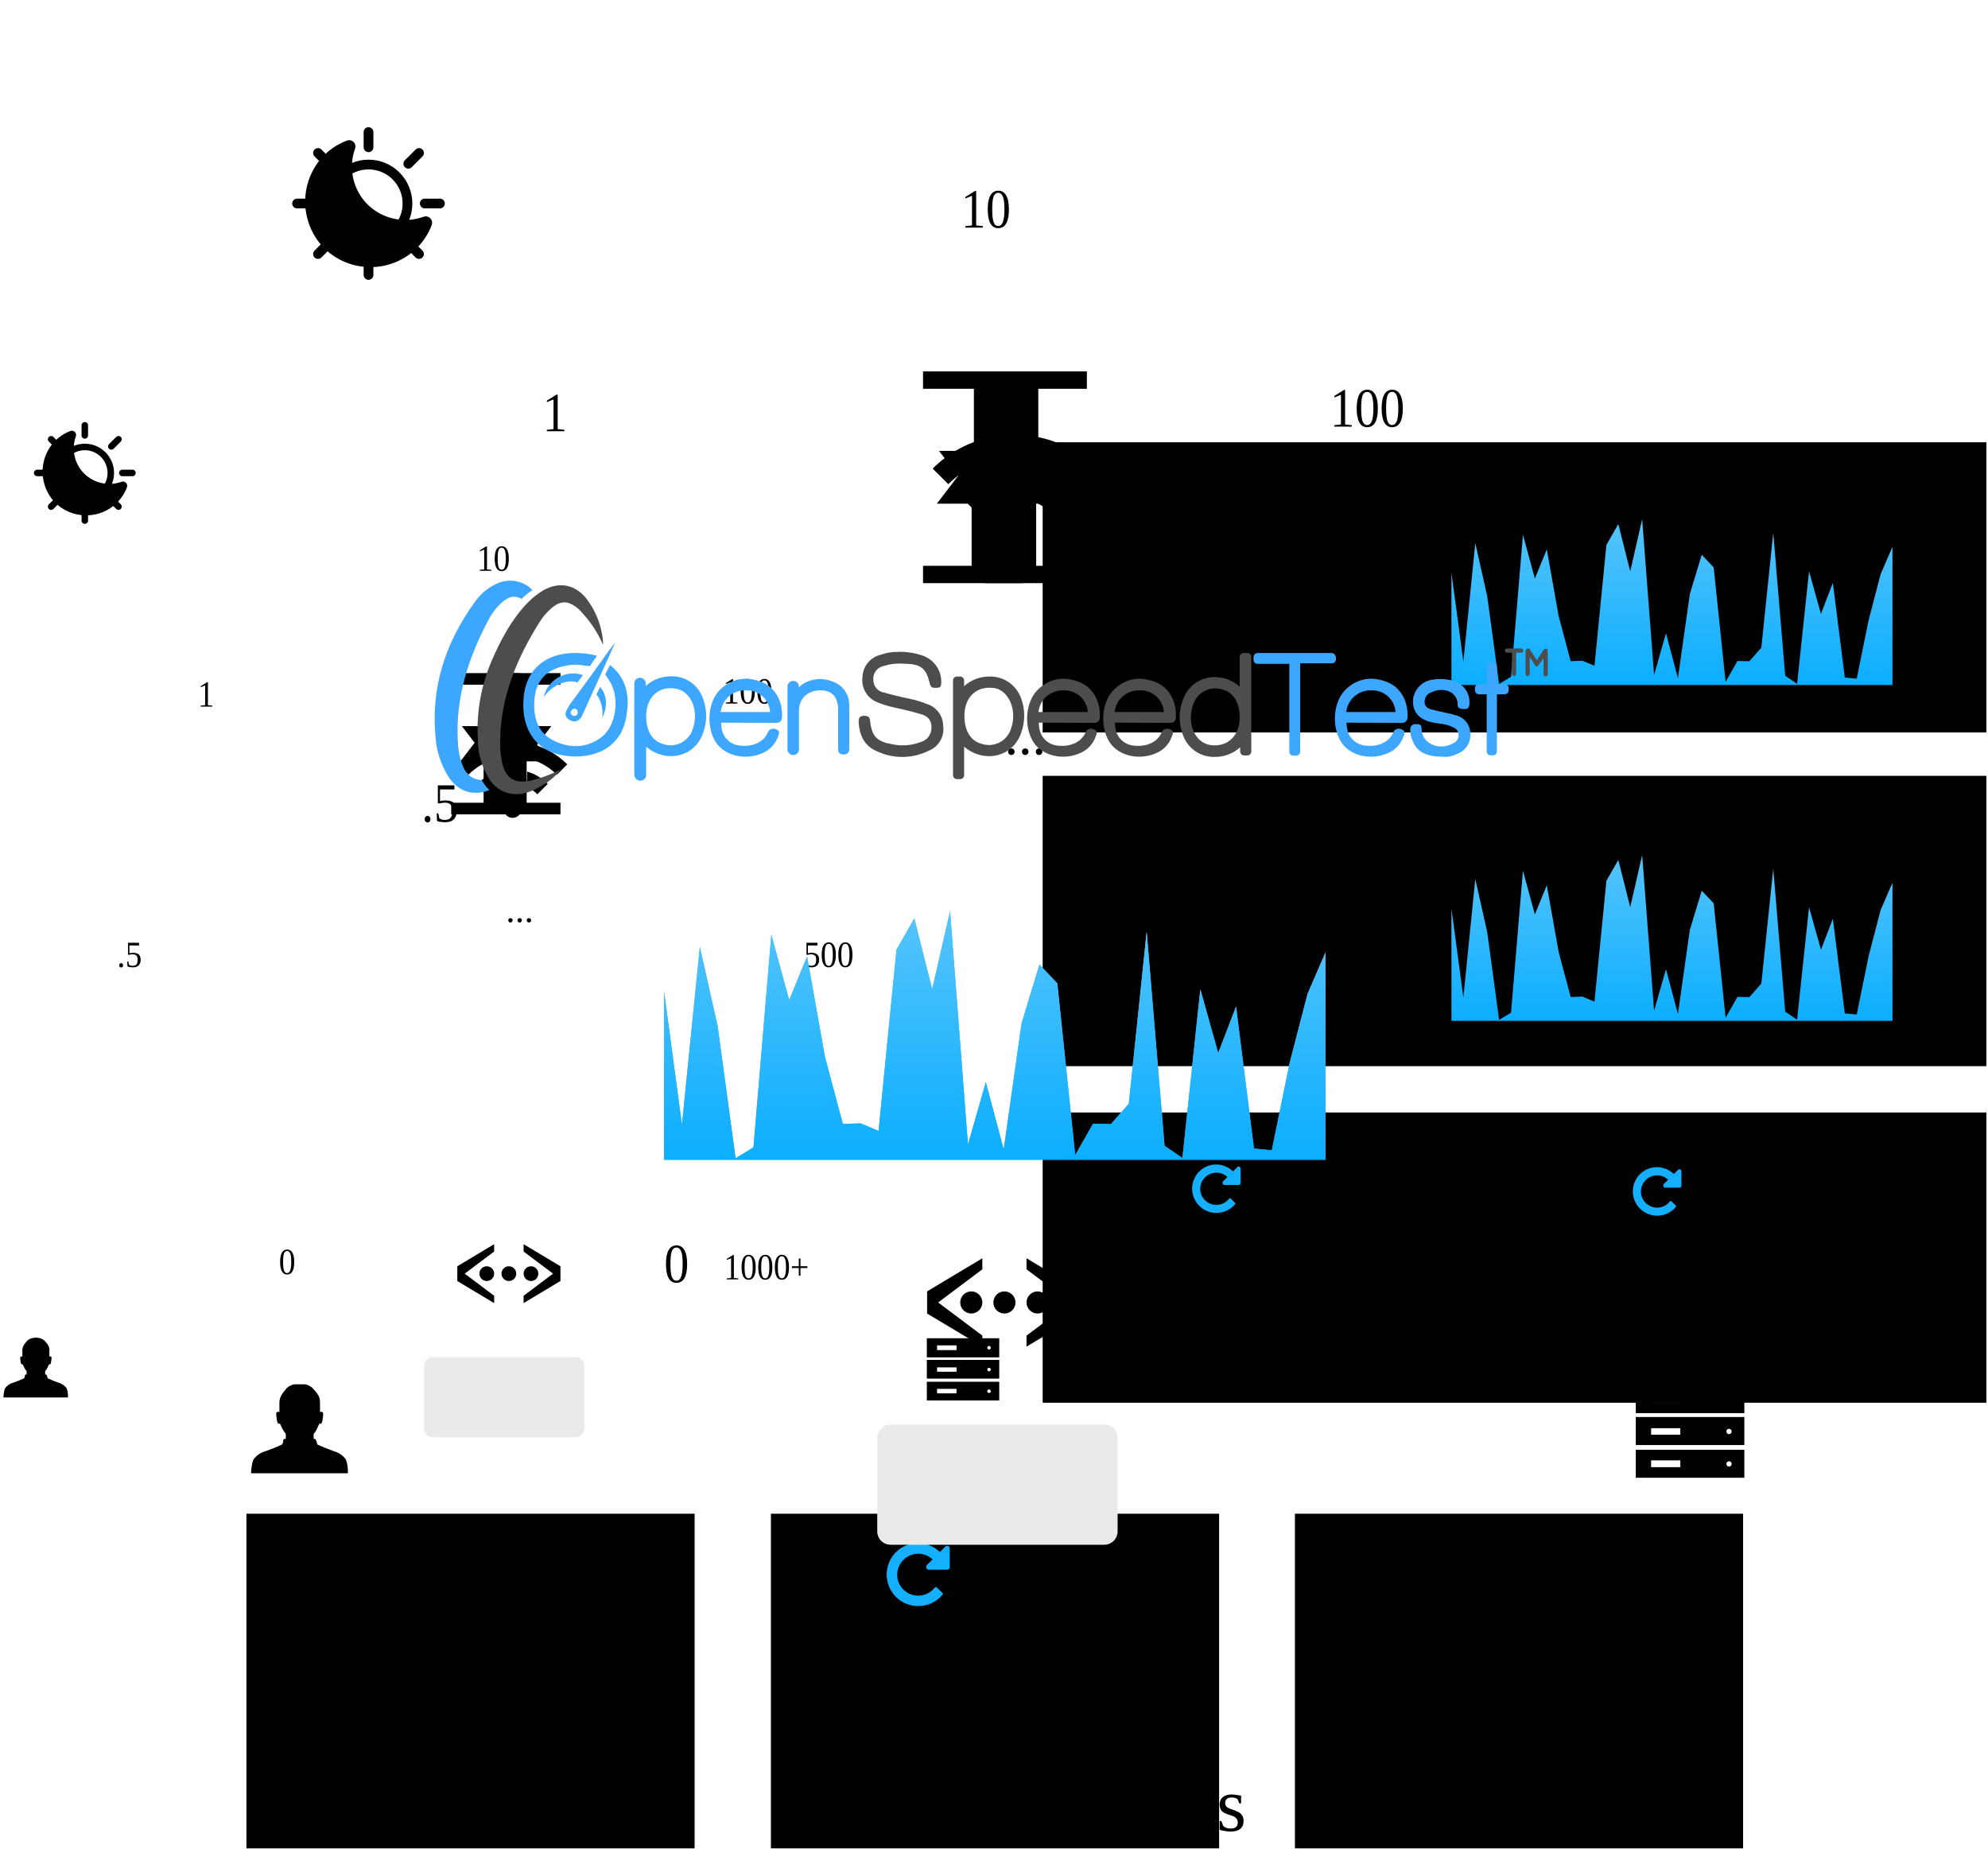
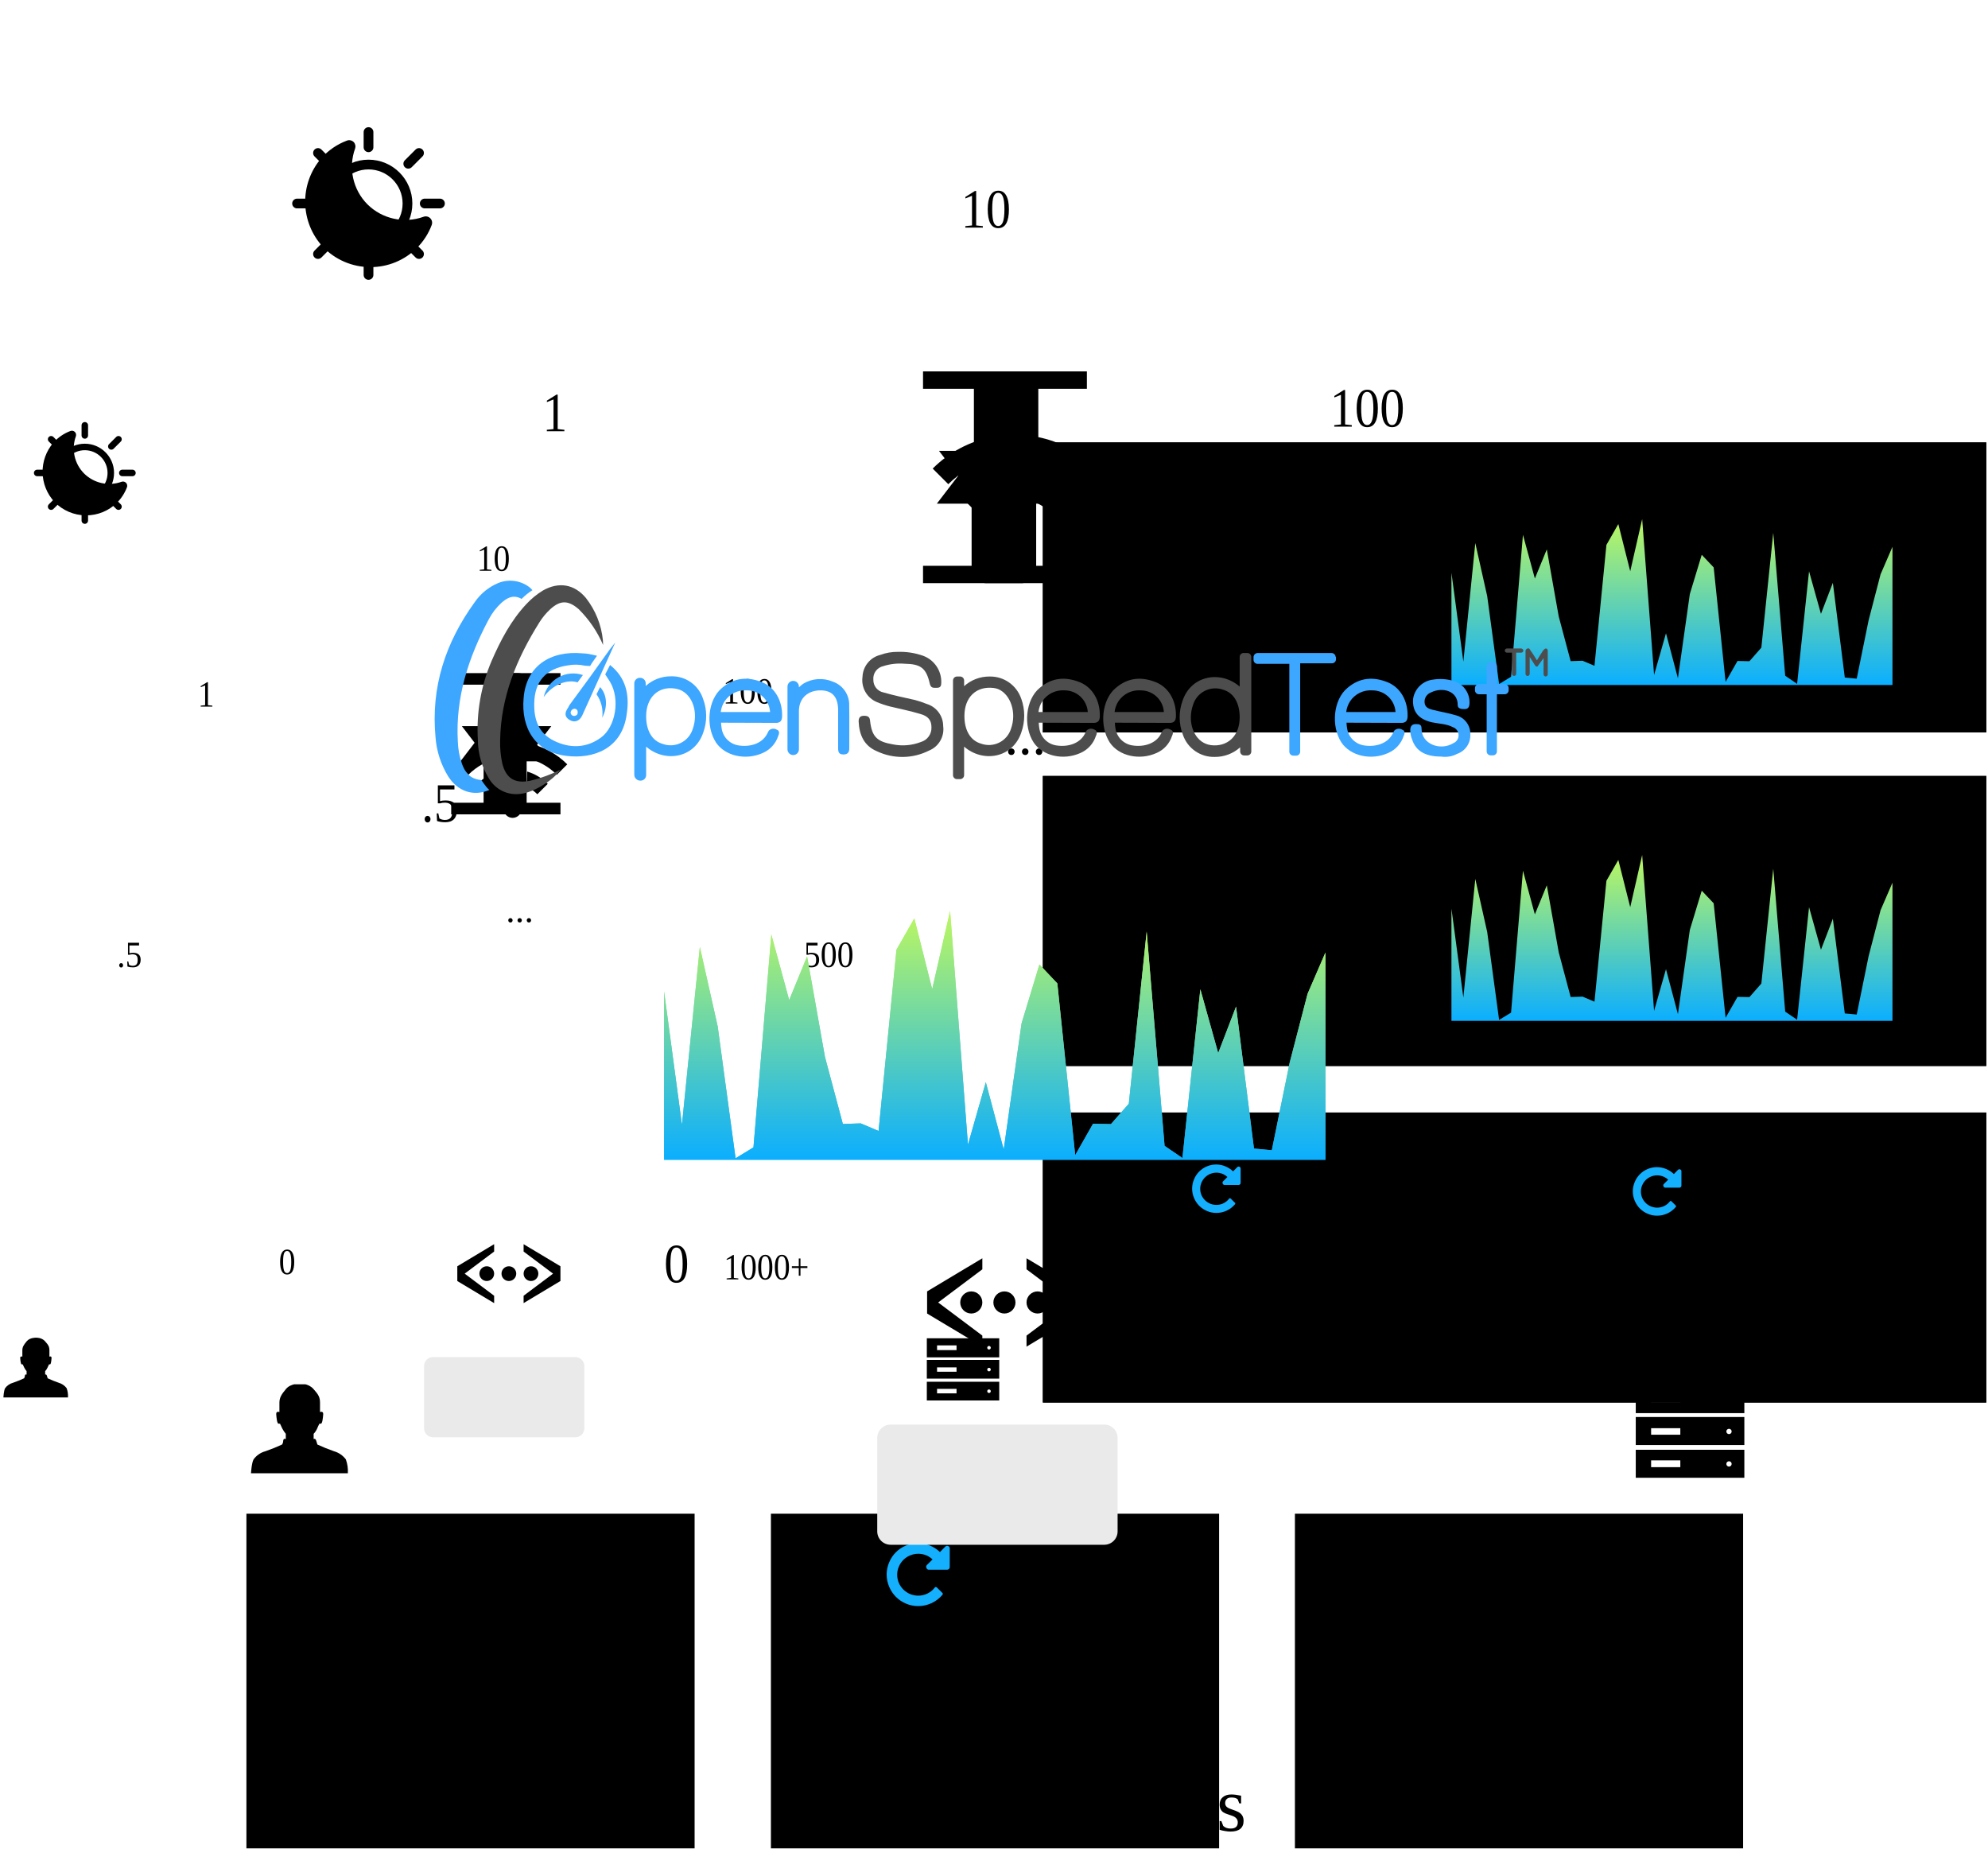
<svg xmlns="http://www.w3.org/2000/svg" xmlns:xlink="http://www.w3.org/1999/xlink" version="1.1" id="OpenSpeedtest" class="openSpeedtestApp">
  <symbol id="logo" viewBox="0 0 262.79 50.38">
    <a target="_blank" href="http://openspeedtest.com?ref=Self-Hosted-Intro&amp;run=5">
      <g>
        <path d="M39.77,15.17A27,27,0,0,0,34,6.71c-2.49-2.13-4.33-2.13-6.68,0a15.2,15.2,0,0,0-2.55,3.06c-5.4,8.59-9.17,17.68-9.31,28a22.39,22.39,0,0,0,.5,5.33C16.83,46.7,19,48,22.66,47.2a32.27,32.27,0,0,0,7-2.56c-1.78,2.63-6.47,5.4-9.38,5.68a7.44,7.44,0,0,1-7.46-3.62,17.59,17.59,0,0,1-2.62-9.16A41.31,41.31,0,0,1,13.42,19C15.55,14.1,18,9.41,21.66,5.51a18.35,18.35,0,0,1,3.91-3.2C29.33.18,33,.82,35.72,4.09a19.33,19.33,0,0,1,4,9.94Z" style="fill: #4d4d4d" />
        <path d="M12.93,49.4C9.16,51,5.47,49.76,3.2,46.2A20.53,20.53,0,0,1,.21,37C-.92,25.11,2.56,14.6,9.45,5.08A12.69,12.69,0,0,1,15.06.53a7.51,7.51,0,0,1,7.31,1,5.17,5.17,0,0,1,.71.71A14.47,14.47,0,0,0,20.53,4.3c-2.21-1.28-3.84.14-4.76.92a14.34,14.34,0,0,0-3,3.91C8,18.08,4.9,27.52,5.47,37.89a17.58,17.58,0,0,0,1,5.4c.71,1.85,1.71,3.48,4.48,3.77C11.15,47.06,12,48.69,12.93,49.4Z" style="fill: #3da6ff" />
        <path d="M109.31,16.8a16.31,16.31,0,0,1,6,.92A6.55,6.55,0,0,1,119.61,24c0,.78-.15,1.28-1,1.28s-1.42.14-1.7-.92c-.86-3.77-2.13-4.69-6-4.76a12.92,12.92,0,0,0-5,.57,3,3,0,0,0-2.34,3.19A3,3,0,0,0,106,26.39c2.48.71,4.9,1.21,7.39,1.77a22,22,0,0,1,2.77.93,5.47,5.47,0,0,1,3.9,5.25,5.44,5.44,0,0,1-3.34,5.76,14,14,0,0,1-12.35.14c-3-1.28-4.12-3.84-4.27-7,0-.93.36-1.35,1.28-1.35s1.35.28,1.42,1.21c.43,3.76,1.64,4.9,5.4,5.54a11.78,11.78,0,0,0,6.61-.57,3.45,3.45,0,0,0,2.48-3.48c0-1.64-.78-2.63-2.63-3.13-2.34-.71-4.83-1.21-7.17-1.77a22.21,22.21,0,0,1-3-1,5.61,5.61,0,0,1-3.48-6,5.55,5.55,0,0,1,4.26-5.19A11.35,11.35,0,0,1,109.31,16.8Z" style="fill: #4d4d4d" />
        <path d="M237.65,41.52c-3.84,0-6-1.35-6.89-4.05a5.87,5.87,0,0,1-.43-2.2c0-.86.36-1.42,1.28-1.42S233,33.92,233,35c0,3.55,4.41,5.26,7.53,3.34a2,2,0,0,0,1.21-1.92,2,2,0,0,0-1.35-1.84c-1.49-.79-3.2-.79-4.9-1.14-3.2-.71-4.76-2.56-4.48-5.61a5.37,5.37,0,0,1,4.69-4.48,10.83,10.83,0,0,1,4.76.29,5.24,5.24,0,0,1,3.84,5.54c-.08.78-.43,1.13-1.14,1.13s-1.63-.07-1.63-.92c.07-3.34-3.56-4.4-6.33-3a2.31,2.31,0,0,0-1.49,2.34c.07,1.14.93,1.49,1.78,1.71,1.85.49,3.83.78,5.68,1.35a4.49,4.49,0,0,1,3.34,4.54,4.62,4.62,0,0,1-3.13,4.55A6,6,0,0,1,237.65,41.52Z" style="fill: #3da6ff" />
        <path d="M35,22.27,33.74,24c-2.35-.78-5.83.43-8,3.48A7.15,7.15,0,0,1,35,22.27Z" style="fill: #3da6ff" />
        <path d="M39.56,32.35a7.75,7.75,0,0,0-1.35-5.54l.85-1.7C40.7,26.89,40.91,29.73,39.56,32.35Z" style="fill: #3da6ff" />
        <path d="M262.79,17.65h0V16.8c0-.36,0-.71-.35-.78s-.57.28-.78.5c-.43.71-.93,1.42-1.42,2.27-.57-.85-1-1.64-1.5-2.27-.14-.29-.35-.71-.78-.5s-.42.42-.42.78V22a.53.53,0,0,0,.49.5h0a.53.53,0,0,0,.5-.5v-4l1.35,2.13c.14.14.43.28.57,0l1.35-1.85v3.84a.53.53,0,0,0,.5.49h0a.53.53,0,0,0,.49-.49V17.72h0Z" style="fill: #4d4d4d" />
        <path d="M256.54,16h-3.41a.53.53,0,0,0-.49.49h0a.53.53,0,0,0,.49.5h1.21v5a.54.54,0,0,0,.5.5h0a.54.54,0,0,0,.5-.5v-5h1.2a.53.53,0,0,0,.5-.5h0A.59.59,0,0,0,256.54,16Z" style="fill: #4d4d4d" />
        <path d="M252.64,24.4h-1.85V20.14a1,1,0,0,0-.92-.93h-.57a1,1,0,0,0-.93.93V24.4h-1.84a.94.94,0,0,0-.92.92v.57a.93.93,0,0,0,.92.92h1.84v13.5a.94.94,0,0,0,.93.92h.57a.94.94,0,0,0,.92-.92V26.81h1.85a.94.94,0,0,0,.92-.92v-.57A.94.94,0,0,0,252.64,24.4Z" style="fill: #3da6ff" />
        <path d="M212.72,18a1,1,0,0,0-.92-.93H194.25a1,1,0,0,0-.92.93v.71a.94.94,0,0,0,.92.92h7.53V40.38a.94.94,0,0,0,.93.92h.71a.94.94,0,0,0,.92-.92V19.5h7.53a.94.94,0,0,0,.92-.92V18Z" style="fill: #3da6ff" />
        <path d="M190.06,39.31v0Z" style="fill: #7c7c7c" />
        <path d="M190.06,18v7c-4.4-3.84-11.43-2.77-13.49,3.34a11.48,11.48,0,0,0,.07,8,7.72,7.72,0,0,0,7.53,5.26,8.84,8.84,0,0,0,6-2.27h0v1a.94.94,0,0,0,.93.92h.78a.93.93,0,0,0,.92-.92V18a.94.94,0,0,0-.92-.93h-.78A.92.92,0,0,0,190.06,18Zm-6.82,20.81a4.79,4.79,0,0,1-1.13-.29c-3.06-1.2-4.41-5.39-3.06-9.23a5.49,5.49,0,0,1,7.11-3.55c2.48.71,3.9,3.12,3.9,6.53C190.06,36.62,187.22,39.31,183.24,38.82Z" style="fill: #4d4d4d" />
        <path d="M48.58,47.2h0a1.31,1.31,0,0,0,1.35-1.35V39.17c4.4,3.84,11.43,2.77,13.49-3.34a11.48,11.48,0,0,0-.07-8,7.7,7.7,0,0,0-7.52-5.26,8.83,8.83,0,0,0-6,2.28h0v-.57a1.31,1.31,0,0,0-1.35-1.35h0a1.31,1.31,0,0,0-1.35,1.35V45.78A1.42,1.42,0,0,0,48.58,47.2Zm8.17-21.74a6,6,0,0,1,1.13.29c3.06,1.21,4.41,5.4,3.06,9.23a5.47,5.47,0,0,1-7.1,3.55c-2.49-.71-3.91-3.12-3.91-6.53C49.93,27.67,52.7,24.83,56.75,25.46Z" style="fill: #3da6ff" />
        <path d="M228.06,33.56c1.21.07,1.64-.5,1.64-1.63.07-3.55-1.64-6.61-4.55-7.89-3.41-1.42-6.68-1.27-9.66,1.28-3.34,2.77-3.91,9-1.42,12.86,2.13,3.19,7,4.33,11.08,2.48a6.57,6.57,0,0,0,3.62-4c.29-.57.36-1.28-.35-1.5a1.51,1.51,0,0,0-1.78.15c-.28.28-.35.71-.57,1-1.13,2.06-3.83,3.05-6.74,2.56a4.77,4.77,0,0,1-3.91-4,10.21,10.21,0,0,1-.14-1.35ZM215.21,31a5.92,5.92,0,0,1,.92-2.55h0a5.81,5.81,0,0,1,5.26-2.56A5.46,5.46,0,0,1,226.85,31Z" style="fill: #3da6ff" />
        <path d="M173.37,33.56c1.21.07,1.64-.5,1.64-1.63.07-3.55-1.64-6.61-4.55-7.89-3.41-1.42-6.68-1.27-9.66,1.28-3.34,2.77-3.91,9-1.42,12.86,2.13,3.19,7,4.33,11.08,2.48a6.57,6.57,0,0,0,3.62-4c.29-.57.36-1.28-.35-1.5a1.51,1.51,0,0,0-1.78.15c-.28.28-.35.71-.57,1-1.13,2.06-3.83,3.05-6.74,2.56a4.77,4.77,0,0,1-3.91-4,10.21,10.21,0,0,1-.14-1.35ZM160.52,31a5.92,5.92,0,0,1,.92-2.55h0a5.81,5.81,0,0,1,5.26-2.56A5.46,5.46,0,0,1,172.16,31Z" style="fill: #4d4d4d" />
        <path d="M155.4,33.56c1.21.07,1.64-.5,1.64-1.63.07-3.55-1.64-6.61-4.55-7.89-3.41-1.42-6.68-1.27-9.66,1.28-3.34,2.77-3.91,9-1.42,12.86,2.13,3.19,7,4.33,11.08,2.48a6.57,6.57,0,0,0,3.62-4c.29-.57.36-1.28-.35-1.5a1.51,1.51,0,0,0-1.78.15c-.28.28-.35.71-.57,1-1.13,2.06-3.83,3.05-6.74,2.56a4.77,4.77,0,0,1-3.91-4,10.21,10.21,0,0,1-.14-1.35ZM142.55,31a5.92,5.92,0,0,1,.92-2.55h0a5.81,5.81,0,0,1,5.26-2.56A5.49,5.49,0,0,1,154.2,31Z" style="fill: #4d4d4d" />
        <path d="M80.4,33.56c1.21.07,1.63-.5,1.63-1.63.07-3.55-1.63-6.61-4.54-7.89-3.41-1.42-6.68-1.27-9.66,1.28-3.34,2.77-3.91,9-1.42,12.86,2.13,3.19,7,4.33,11.08,2.48a6.6,6.6,0,0,0,3.62-4c.28-.57.36-1.28-.36-1.5a1.49,1.49,0,0,0-1.77.15c-.28.28-.36.71-.57,1-1.14,2.06-3.83,3.05-6.75,2.56a4.75,4.75,0,0,1-3.9-4,10.21,10.21,0,0,1-.14-1.35ZM67.54,31a5.88,5.88,0,0,1,.93-2.55h0a5.8,5.8,0,0,1,5.25-2.56A5.46,5.46,0,0,1,79.19,31Z" style="fill: #3da6ff" />
        <path d="M97.87,29.51A5.77,5.77,0,0,0,94,23.83a7.7,7.7,0,0,0-7,.5,8.08,8.08,0,0,0-1,.85V25a1.35,1.35,0,1,0-2.7,0V39.81a1.35,1.35,0,0,0,2.7,0V30.65c.07-3,2.2-4.83,5.26-4.76,2.7.07,4,1.63,4,4.76v8.88c0,.92.15,1.49,1.28,1.49s1.35-.71,1.35-1.49C97.87,36.26,97.94,32.92,97.87,29.51Z" style="fill: #3da6ff" />
        <path d="M86,32.07v0Z" style="fill: #3da6ff" />
        <path d="M45.38,31.22c-1,8.66-8.16,10.86-14.13,10.15C23.65,40.52,20.38,34.7,21,27.74c.57-7.6,6.32-11.3,13.92-10.59a10.89,10.89,0,0,1,1.5.15c.78.14,1.91.42,1.91.42l-1.2,1.71-.43.71-1.21-.07A9.87,9.87,0,0,0,31.39,20c-5.11.78-7.81,3.76-7.88,9-.07,3.76,1,7,4.69,8.8s7.6,1.78,11.08-.78,4.54-9.09,2.13-13.14l-1.14-1.77,1.14-2.21C45.17,22.91,46,26.89,45.38,31.22Z" style="fill: #3da6ff" />
        <path d="M41.34,16.23h0c-3.13,4.41-6.25,8.74-9.52,13.14l-.14.29c-.07.07-.07.14-.15.28-.92,1.28-.85,2.2.29,2.91s2.34.36,3-1c2.28-5,4.55-10.09,6.89-15.2l.93-2.06ZM33.67,31.57a1,1,0,0,1-.72.36.83.83,0,0,1-.85-.85,1,1,0,0,1,.85-.86.81.81,0,0,1,.72.36A1.22,1.22,0,0,1,33.67,31.57Z" style="fill: #3da6ff" />
        <path d="M136.08,34.91a5.46,5.46,0,0,1-7.1,3.55c-2.48-.71-3.91-3.12-3.91-6.53,0-4.41,2.77-7.1,6.89-6.61a4.75,4.75,0,0,1,1.14.29C136,26.89,137.43,31.15,136.08,34.91Zm2.42-7A7.72,7.72,0,0,0,131,22.62a8.85,8.85,0,0,0-6,2.28V23.55a.94.94,0,0,0-.92-.93h-.78a.94.94,0,0,0-.92.93V45.92a.93.93,0,0,0,.92.92h.78a.93.93,0,0,0,.92-.92V39.17c4.41,3.84,11.44,2.77,13.5-3.34A11.79,11.79,0,0,0,138.5,27.88Z" style="fill: #4d4d4d" />
      </g>
      <rect fill="transparent" x="0" y="0" width="265" height="60" />
    </a>
  </symbol>
  <symbol id="mainGaugebg" viewBox="0 0 295.93 270.18">
    <path fill="none" d="M64.32,256.41a137,137,0,1,1,192.09-24.8l-.07.09a134.45,134.45,0,0,1-24.71,24.71" />
  </symbol>
  <symbol id="mainGaugeBlue" viewBox="0 0 295.93 270.18">
    <path fill="none" d="M64.32,256.41a137,137,0,1,1,192.09-24.8l-.07.09a134.45,134.45,0,0,1-24.71,24.71" />
  </symbol>
  <symbol id="mainGaugeWhite" viewBox="0 0 295.93 270.18">
    <path fill="none" d="M64.32,256.41a137,137,0,1,1,192.09-24.8l-.07.09a134.45,134.45,0,0,1-24.71,24.71" />
  </symbol>
  <symbol id="oDoMeter" viewBox="0 0 295.93 270.18">
    <text transform="translate(76.34 264.28) scale(0.9 1)">0</text>
    <text transform="translate(23.81 164.6) scale(0.9 1)">.5</text>
    <text transform="translate(50.01 80.11) scale(0.9 1)">1</text>
    <text transform="translate(140.58 36.04) scale(0.9 1)">10</text>
    <text transform="translate(220.43 79.11) scale(0.9 1)">100</text>
    <text transform="translate(246.71 164.6) scale(0.9 1)">500</text>
    <text id="oDoTopSpeed" class="oDoTop-Speed" transform="translate(220.71 265.99) scale(0.9 1)">1000+</text>
    <text id="oDoLiveSpeed" class="oDoLive-Speed" transform="translate(150 150) scale(1 1)">...</text>
    <text id="oDoLiveStatus" class="oDoLive-Status" transform="translate(151 170) scale(1 1)" />
  </symbol>
  <symbol id="progressBar" viewBox="0 0 293.53 18.38">
    <defs>
      <symbol id="personLeft" class="uiBg" viewBox="0 0 33.46 30.9">
        <path d="M32.7,4.8a7.81,7.81,0,0,1-4.1,2.8,61.42,61.42,0,0,0-5.7,2.3s-.1.3-.4,1.3-.9.6-.9.6v1.8a6.15,6.15,0,0,1,1.2,1.8,14.72,14.72,0,0,0,.8,1.7h.5c.5,0,.7,1.9.8,3.2s-1.1.8-1.1.8v3.2c0,1.9-.5,2.8-2.3,4.8s-4.7,1.8-4.7,1.8-3.1.1-4.7-1.8-2.3-3-2.3-4.8V21.1s-1.2.5-1.1-.8.3-3.2.8-3.2H10s.3-.6.8-1.7A9.62,9.62,0,0,1,12,13.6V11.8s-.8.4-.9-.6a2.26,2.26,0,0,0-.4-1.3A61.42,61.42,0,0,0,5,7.6,7.41,7.41,0,0,1,.9,4.8C.2,3.6,0,0,0,0H33.4A11.7,11.7,0,0,1,32.7,4.8Z" />
      </symbol>
      <symbol id="progressElement" class="uiBg" viewBox="0 0 409.31 10.48">
        <line id="progressbg" class="progressbg" x1="5" y1="5" x2="405" y2="5" />
      </symbol>
      <symbol id="doc" class="uiBg" viewBox="0 0 36.8 31.6">
        <path d="M0,31.6V21.9H36.8v9.7Zm15.1-6H5.2V28h9.9Zm16.5.3a.9.9,0,1,0,.9.9A.9.9,0,0,0,31.6,25.9Z" />
        <path d="M0,20.6V11.1H36.8v9.5Zm15.1-6H5.2v2.2h9.9Zm16.5.2a.9.9,0,1,0,.9.9A.9.9,0,0,0,31.6,14.8Z" />
        <path d="M0,9.5V0H36.8V9.5ZM15.1,3.6H5.2V5.9h9.9Zm16.5.2a.9.9,0,1,0,.9.9A.9.9,0,0,0,31.6,3.8Z" />
      </symbol>
    </defs>
    <g id="Progress">
      <g>
        <use width="33.46" height="30.9" transform="matrix(0.57, 0, 0, -0.57, 0, 17.49)" xlink:href="#personLeft" />
        <use width="409.31" height="10.48" transform="matrix(0.57, 0, 0, -0.57, 28.35, 13.39)" xlink:href="#progressElement" />
        <use width="36.8" height="31.6" transform="matrix(0.58, 0, 0, -0.58, 272.2, 18.38)" xlink:href="#doc" />
      </g>
    </g>
  </symbol>
  <symbol id="upSymbol" viewBox="0 0 32.21 41.62">
    <g>
      <path d="M2.71,26H9.55V38.55a2.93,2.93,0,0,0,2.78,3.07h7.13a2.94,2.94,0,0,0,2.78-3.07V26h6.84L15.89,8.8Z" />
      <rect width="32.21" height="3.41" />
    </g>
  </symbol>
  <symbol id="downSymbol" viewBox="0 0 32.21 41.62">
    <g>
      <path d="M29.51,15.62H22.66V3.08A2.94,2.94,0,0,0,19.88,0H12.76A2.94,2.94,0,0,0,10,3.08V15.62H3.14l13.18,17.2Z" />
      <rect y="38.21" width="32.21" height="3.41" />
    </g>
  </symbol>
  <symbol id="resultCard" viewBox="0 0 278.13 85.49">
    <g>
      <rect width="278.13" height="85.49" />
    </g>
  </symbol>
  <symbol id="resultCardMob" viewBox="0 0 88.1 65.79">
    <g>
      <rect width="88.1" height="65.79" />
    </g>
  </symbol>
  <symbol id="downloadRc1" viewBox="0 0 66.93 13.85">
    <g>
      <text transform="translate(0 10.52)" class="rtext">DOWNLOAD</text>
    </g>
  </symbol>
  <symbol id="uploadRc2" viewBox="0 0 46.73 13.85">
    <g>
      <text transform="translate(0 10.52)" class="rtext">UPLOAD</text>
    </g>
  </symbol>
  <symbol id="pingSymbol" viewBox="0 0 14.28 14.28">
    <g>
      <path d="M13.92.64a.55.55,0,0,0-.65.13L12.06,2A7.21,7.21,0,0,0,9.79.52a7,7,0,0,0-5.42,0,7,7,0,0,0-3.8,3.8,7,7,0,0,0,0,5.54,7.23,7.23,0,0,0,1.52,2.28,7.25,7.25,0,0,0,2.28,1.53,6.89,6.89,0,0,0,2.77.56,7.12,7.12,0,0,0,5.5-2.57.31.31,0,0,0,.07-.21.23.23,0,0,0-.09-.19L11.35,10a.36.36,0,0,0-.24-.09.27.27,0,0,0-.21.11,4.61,4.61,0,0,1-1.67,1.37,4.68,4.68,0,0,1-2.09.48,4.75,4.75,0,0,1-3.36-1.39A4.84,4.84,0,0,1,2.76,9a4.68,4.68,0,0,1-.38-1.85A4.63,4.63,0,0,1,2.76,5.3,4.74,4.74,0,0,1,5.3,2.76a4.72,4.72,0,0,1,5.09.9L9.1,4.94A.54.54,0,0,0,9,5.58.56.56,0,0,0,9.52,6h4.17a.61.61,0,0,0,.42-.17.57.57,0,0,0,.17-.42V1.19a.56.56,0,0,0-.36-.55Z" style="fill: #14b0fe" />
    </g>
  </symbol>
  <symbol id="pingRc3" viewBox="0 0 28.43 13.85">
    <g>
      <text transform="translate(0 10.52)" class="rtext">PING</text>
    </g>
  </symbol>
  <symbol id="jitterRc3" viewBox="0 0 39.95 13.85">
    <text class="rtext" transform="translate(0 9.64)">JITTER</text>
  </symbol>
  <symbol id="downResultC1" viewBox="0 0 53.35 39.8">
    <text id="downResult" transform="translate(0 20.07)" class="rtextnum">---</text>
    <text x="0" y="35" class="rtextmbms">Mbps</text>
  </symbol>
  <symbol id="upResultC2" viewBox="0 0 53.35 39.8">
    <text id="upRestxt" transform="translate(0 20.07)" class="rtextnum">---</text>
    <text x="0" y="36.09" class="rtextmbms">Mbps</text>
  </symbol>
  <symbol id="pingResultC3" viewBox="0 0 40.01 39.79">
    <text transform="translate(0 20.07)" id="pingResult" class="rtextnum">--</text>
    <text x="0" y="35" class="rtextmbms">ms</text>
  </symbol>
  <symbol id="jitterResultC3" viewBox="0 0 21.99 39.79">
    <text id="jitterDesk" transform="translate(2.33 20.07)" class="rtextnum">--</text>
    <text x="2" y="35" xml:space="preserve" class="rtextmbms">ms</text>
  </symbol>
  <symbol style="fill: url(#gradient)" id="graphc1" viewBox="0 0 200 100">
    <polygon points="0,50 0.00,16.91 3.51,43.13 7.03,8.17 10.54,23.80 14.05,49.71 17.57,47.57 21.08,5.73 24.59,18.61 28.11,10.03 31.62,29.77 35.14,42.97 38.65,42.85 42.16,44.34 45.68,8.71 49.19,2.56 52.70,16.48 56.22,1.10 59.73,47.04 63.24,34.75 66.76,48.00 70.27,23.19 73.78,11.62 77.30,15.34 80.81,49.09 84.32,42.92 87.84,42.99 91.35,38.99 94.86,5.15 98.38,47.27 101.89,49.66 105.41,16.49 108.92,29.03 112.43,19.89 115.95,47.80 119.46,48.13 122.97,30.92 126.49,17.38 130.00,9.27 130,50" class="line" />
  </symbol>
  <symbol style="fill: url(#gradient)" id="graphc2" viewBox="0 0 200 100">
    <polygon points="0,50 0.00,16.91 3.51,43.13 7.03,8.17 10.54,23.80 14.05,49.71 17.57,47.57 21.08,5.73 24.59,18.61 28.11,10.03 31.62,29.77 35.14,42.97 38.65,42.85 42.16,44.34 45.68,8.71 49.19,2.56 52.70,16.48 56.22,1.10 59.73,47.04 63.24,34.75 66.76,48.00 70.27,23.19 73.78,11.62 77.30,15.34 80.81,49.09 84.32,42.92 87.84,42.99 91.35,38.99 94.86,5.15 98.38,47.27 101.89,49.66 105.41,16.49 108.92,29.03 112.43,19.89 115.95,47.80 119.46,48.13 122.97,30.92 126.49,17.38 130.00,9.27 130,50" class="line2" />
  </symbol>
  <symbol id="jitterMob" viewBox="0 0 58.1 35.77">
    <text id="pingMobres" transform="translate(11.07 18.05)" class="rtextnum">--</text>
    <text x="-8" y="33.46" class="rtextmbms">Jitter</text>
    <text id="JitterResultMon" x="17" y="33.46" class="jitter-Mob">--</text>
    <text id="JitterResultms" x="36" y="33.46" class="rtextmbms">ms</text>
  </symbol>
  <symbol id="settings" viewBox="0 0 100 125">
    <rect fill="transparent" x="0" y="25" width="100" height="50" />
    <path d="M36.43,29.64,9.29,50,36.43,70.36v6.78L2.5,56.79V43.21L36.43,22.86Z" />
    <path d="M63.57,70.36,90.71,50,63.57,29.64V22.86L97.5,43.21V56.79L63.57,77.14Z" />
    <circle cx="29.64" cy="50" r="6.79" />
    <circle cx="50" cy="50" r="6.79" />
    <circle cx="70.36" cy="50" r="6.79" />
  </symbol>
  <symbol id="playButton" style="fill: #eaeaea" viewBox="0 0 191.255 191.255">
    <rect width="180" height="90" rx="10" ry="10" class="startButton" />
    <text class="buttonTxt" x="90" y="60">Start</text>
  </symbol>
  <symbol id="introProgress" viewBox="0 0 409.31 10.48">
    <line x1="5" y1="5" x2="405" y2="5" />
  </symbol>
  <symbol id="ConnectError" viewBox="0 0 489.6 489.6">
    <a target="_blank" href="https://openspeedtest.com/FAQ.php?ref=NetworkError">
      <g>
        <g>
          <path d="M179.6,235.6c-33.7,10.3-65.5,28.5-92.2,55.1l46.6,46.6c13.9-13.9,30.1-24.8,47.6-32.5L179.6,235.6z" />
          <path d="M175.8,109C111.3,122,49.9,153.4,0,203.3l46.6,46.6c37.5-37.5,83.1-61.9,131.2-73.7L175.8,109z" />
          <path d="M313.8,109l-2,67.3c48.1,11.8,93.7,36.2,131.2,73.7l46.6-46.6C439.8,153.4,378.3,122,313.8,109z" />
          <path d="M307.9,304.8c17.5,7.7,33.7,18.6,47.7,32.6l46.6-46.6c-26.6-26.6-58.5-44.9-92.2-55.2L307.9,304.8z" />
        </g>
        <circle cx="244.8" cy="403.2" r="40" />
        <g>
          <path d="M260.6,330.4h-31.7c-8.3,0-15.1-6.6-15.3-14.9L206,62.2c-0.3-8.6,6.7-15.8,15.3-15.8h47c8.6,0,15.6,7.1,15.3,15.8                  l-7.7,253.3C275.7,323.8,268.9,330.4,260.6,330.4z" />
        </g>
      </g>
    </a>
  </symbol>
  <symbol id="light" viewBox="0 0 512 512">
    <g>
      <path d="M256,108.936c-81.091,0-147.064,65.973-147.064,147.064S174.909,403.064,256,403.064S403.064,337.091,403.064,256         S337.091,108.936,256,108.936z M256,370.383c-63.071,0-114.383-51.312-114.383-114.383c0-63.071,51.312-114.383,114.383-114.383         c63.071,0,114.383,51.312,114.383,114.383C370.383,319.071,319.071,370.383,256,370.383z" />
      <path d="M256,83.708c9.024,0,16.34-7.316,16.34-16.34V16.34C272.34,7.316,265.024,0,256,0c-9.024,0-16.34,7.316-16.34,16.34         v51.027C239.66,76.391,246.976,83.708,256,83.708z" />
      <path d="M256,428.292c-9.024,0-16.34,7.316-16.34,16.34v51.027c0,9.024,7.316,16.34,16.34,16.34c9.024,0,16.34-7.316,16.34-16.34         v-51.027C272.34,435.609,265.024,428.292,256,428.292z" />
      <path d="M111.062,134.171c6.38,6.381,16.727,6.381,23.109,0c6.381-6.38,6.381-16.727,0-23.109L98.089,74.981         c-6.38-6.381-16.727-6.381-23.109,0c-6.381,6.38-6.381,16.727,0,23.109L111.062,134.171z" />
      <path d="M400.938,377.829c-6.38-6.381-16.727-6.38-23.109,0c-6.381,6.38-6.381,16.727,0,23.109l36.081,36.082         c6.38,6.382,16.727,6.382,23.109,0c6.382-6.38,6.382-16.727,0-23.109L400.938,377.829z" />
      <path d="M83.708,256c0-9.024-7.316-16.34-16.34-16.34H16.34C7.316,239.66,0,246.976,0,256c0,9.024,7.316,16.34,16.34,16.34         h51.027C76.391,272.34,83.708,265.024,83.708,256z" />
      <path d="M495.66,239.66h-51.027c-9.024,0-16.34,7.316-16.34,16.34c0,9.024,7.316,16.34,16.34,16.34h51.027         c9.024,0,16.34-7.316,16.34-16.34C512,246.976,504.684,239.66,495.66,239.66z" />
      <path d="M111.062,377.829l-36.081,36.082c-6.381,6.382-6.381,16.727,0,23.109c6.38,6.382,16.727,6.383,23.109,0l36.081-36.082         c6.381-6.381,6.381-16.727,0-23.109C127.79,371.447,117.443,371.447,111.062,377.829z" />
      <path d="M400.938,134.171l36.081-36.082c6.382-6.381,6.382-16.727,0-23.109c-6.38-6.381-16.727-6.381-23.109,0l-36.081,36.082         c-6.381,6.381-6.381,16.727,0,23.109C384.21,140.552,394.557,140.553,400.938,134.171z" />
    </g>
    <rect fill="none" width="512" cursor="pointer" pointer-events="visible" height="512" />
  </symbol>
  <symbol id="dark" viewBox="0 0 1024 1024">
    <path d="M524.8 938.667h-4.267a439.893 439.893 0 0 1-313.173-134.4 446.293 446.293 0 0 1-11.093-597.333 432.213 432.213 0 0 1 170.667-116.907 42.667 42.667 0 0 1 45.227 9.387 42.667 42.667 0 0 1 10.24 42.667 358.4 358.4 0 0 0 82.773 375.893 361.387 361.387 0 0 0 376.747 82.773 42.667 42.667 0 0 1 54.187 55.04A433.493 433.493 0 0 1 836.267 810.667a438.613 438.613 0 0 1-311.467 128z" />
  </symbol>
  <a id="resultsData">
    <svg class="Desktop" viewBox="0 0 586 346">
      <g id="UI-Desk">
        <use id="mainGaugebg-Desk" class="main-Gaugebg" xlink:href="#mainGaugebg" x="10.28" y="36.11" width="273.94" height="245.39" />
        <use id="mainGaugeBlue-Desk" class="main-GaugeBlue" xlink:href="#mainGaugeBlue" x="10.28" y="36.11" width="273.94" height="245.39" />
        <use id="mainGaugeWhite-Desk" class="main-GaugeWhite" xlink:href="#mainGaugeWhite" x="10.28" y="36.11" width="273.94" height="245.39" />
        <use xlink:href="#resultCard" class="Cards" x="307.4" y="31" width="278.1" height="85.5">
						</use>
        <use xlink:href="#resultCard" class="Cards" x="307.4" y="129.3" width="278.1" height="85.5">
						</use>
        <use xlink:href="#resultCard" class="Cards" x="307.4" y="228.5" width="278.1" height="85.5">
						</use>
        <use id="downSymbolDesk" xlink:href="#downSymbol" class="Desktop" x="133" y="99" width="32.21" height="41.62" />
        <use id="upSymbolDesk" xlink:href="#upSymbol" class="Desktop" x="133" y="99" width="32.21" height="41.62" />
        <use id="ConnectErrorDesk" xlink:href="#ConnectError" class="ConnectError" x="135" y="107.8" width="32.21" height="41.62" />
        <use class="oDo-Meter" xlink:href="#oDoMeter" x="10.28" y="36.11" width="273.94" height="245.39" />
        <use xlink:href="#progressBar" x="1" y="295" width="293.53" height="18.38" />
        <use id="progressStatus-Desk" class="intro-Progress" xlink:href="#introProgress" x="29" y="295" width="234" height="21" />
        <use xlink:href="#downloadRc1" x="335.05" y="50.28" width="67" height="16">
						</use>
        <use xlink:href="#uploadRc2" x="345.33" y="145.2" width="47" height="16">
						</use>
        <use xlink:href="#pingSymbol" x="351.4" y="243.8" width="14.3" height="14.4" />
        <use xlink:href="#pingSymbol" x="481.3" y="244.6" width="14.33" height="14.4" />
        <use xlink:href="#pingRc3" x="367.01" y="244.68" width="28" height="16">
						</use>
        <use xlink:href="#jitterRc3" x="495.61" y="246.3" width="39.95" height="13.85">
						</use>
        <use xlink:href="#upSymbol" class="Symbol" x="329" y="146.5" width="11.8" height="13.9" />
        <use xlink:href="#downSymbol" class="Symbol" x="318.7" y="51.9" width="11.8" height="13.8" />
        <use xlink:href="#graphc2" x="427.84" y="134" width="200" height="135">
						</use>
        <use xlink:href="#graphc1" x="427.84" y="35" width="200" height="135">
						</use>
        <use xlink:href="#downResultC1" x="298" y="67.21" width="200" height="45.1">
						</use>
        <use xlink:href="#upResultC2" x="298" y="162.13" width="200" height="45.1">
						</use>
        <use xlink:href="#pingResultC3" x="303.73" y="261.55" width="200" height="45.1">
						</use>
        <use xlink:href="#jitterResultC3" x="420.04" y="262.17" width="200" height="45.1">
						</use>
      </g>
      <g id="intro-Desk">
        <use id="deskStart" class="deskStart" xlink:href="#mainGaugebg" x="10.28" y="36.11" width="273.94" height="245.39" />
        <use xlink:href="#resultCard" class="Cards" x="307.4" y="31" width="278.1" height="85.5" />
        <use xlink:href="#resultCard" class="Cards" x="307.4" y="228.5" width="278.1" height="85.5" />
        <use xlink:href="#resultCard" class="Cards" x="307.4" y="129.3" width="278.1" height="85.5" />
        <use xlink:href="#downloadRc1" x="335.05" y="50.28" width="67" height="16">
						</use>
        <use xlink:href="#uploadRc2" x="345.33" y="145.2" width="47" height="16">
						</use>
        <use xlink:href="#pingSymbol" x="351.4" y="243.8" width="14.3" height="14.4" />
        <use xlink:href="#pingSymbol" x="481.3" y="244.6" width="14.33" height="14.4" />
        <use xlink:href="#pingRc3" x="367.01" y="244.68" width="28" height="16">
						</use>
        <use xlink:href="#jitterRc3" x="495.61" y="246.3" width="39.95" height="13.85">
						</use>
        <use xlink:href="#upSymbol" class="Symbol" x="329" y="146.5" width="11.8" height="13.9" />
        <use xlink:href="#downSymbol" class="Symbol" x="318.7" y="51.9" width="11.8" height="13.8" />
        <use xlink:href="#graphc2" x="427.84" y="134" width="200" height="135">
						</use>
        <use xlink:href="#graphc1" x="427.84" y="35" width="200" height="135">
						</use>
        <use xlink:href="#downResultC1" x="298" y="67.21" width="200" height="45.1">
						</use>
        <use xlink:href="#upResultC2" x="298" y="162.13" width="200" height="45.1">
						</use>
        <use xlink:href="#pingResultC3" x="303.73" y="261.55" width="200" height="45.1">
						</use>
        <use xlink:href="#jitterResultC3" x="420.04" y="262.17" width="200" height="45.1">
						</use>
        <use id="nightmode" class="darkmode" xlink:href="#dark" x="10" y="25" width="30" height="30" />
        <use id="daymode" class="darkmode" xlink:href="#light" x="10" y="25" width="30" height="30" />
        <use id="startButtonDesk" class="startButton" xlink:href="#playButton" x="125" y="300.6" width="50.2" height="50.2">
						</use>
        <use id="settingsDesk" class="Startsettings" xlink:href="#settings" x="100" y="260" width="100" height="40">
						</use>
        <use class="Desktop" id="ipDesk" xlink:href="#YourIP" x="7" y="70" />
      </g>
    </svg>
    <svg class="Mobile" viewBox="0 0 295.9 363.3">
      <g id="UI-Mob">
        <use id="mainGaugebg-Mob" class="main-Gaugebg" xlink:href="#mainGaugebg" x="11.18" y="12" width="273.94" height="245.39" />
        <use id="mainGaugeBlue-Mob" class="main-GaugeBlue" xlink:href="#mainGaugeBlue" x="11.18" y="12" width="273.94" height="245.39" />
        <use id="mainGaugeWhite-Mob" class="main-GaugeWhite" xlink:href="#mainGaugeWhite" x="11.18" y="12" width="273.94" height="245.39" />
        <use xlink:href="#resultCardMob" class="Cards" x="1" y="297.52" width="88.1" height="65.8">
						</use>
        <use xlink:href="#resultCardMob" class="Cards" x="104.1" y="297.52" width="88.1" height="65.8">
						</use>
        <use xlink:href="#resultCardMob" class="Cards" x="207.1" y="297.52" width="88.1" height="65.8">
						</use>
        <use id="upSymbolMob" xlink:href="#upSymbol" class="Mobile" x="134" y="73" width="32.21" height="41.62" />
        <use id="downSymbolMob" xlink:href="#downSymbol" class="Mobile" x="134" y="73" width="32.21" height="41.62" />
        <use id="ConnectErrorMob" xlink:href="#ConnectError" class="ConnectError" x="135.9" y="74.02" width="32.21" height="41.62" />
        <use class="oDo-Meter" xlink:href="#oDoMeter" x="11.18" y="12" width="273.94" height="245.39" />
        <use xlink:href="#progressBar" x="1.9" y="272.08" width="293.53" height="18.38" />
        <use id="progressStatus-Mob" class="intro-Progress" xlink:href="#introProgress" x="29" y="272" width="234.5" height="21.5" />
        <use xlink:href="#downloadRc1" x="22.36" y="301.63" width="60" height="15">
						</use>
        <use xlink:href="#uploadRc2" x="237.51" y="301.64" width="42" height="15">
						</use>
        <use xlink:href="#pingRc3" x="143.88" y="301.72" width="26" height="15">
						</use>
        <use xlink:href="#upSymbol" class="Symbol" x="221.8" y="303.42" width="12.3" height="10.6" />
        <use xlink:href="#downSymbol" class="Symbol" x="7.7" y="303.42" width="10.6" height="12.4" />
        <use xlink:href="#pingSymbol" x="126.8" y="303.32" width="12.5" height="12.4" />
        <use id="graphMob1" xlink:href="#graphc1" x="83.1" y="160.45" width="200" height="135">
						</use>
        <use id="graphMob2" xlink:href="#graphc2" x="83.1" y="160.45" width="200" height="135">
						</use>
        <use xlink:href="#jitterMob" x="71.14" y="317.65" width="200" height="45.1">
						</use>
        <use xlink:href="#upResultC2" x="182" y="317.67" width="200" height="45.1">
						</use>
        <use xlink:href="#downResultC1" x="-25" y="317.64" width="200" height="45.1">
						</use>
      </g>
      <g id="intro-Mob">
        <use id="nightmode-Mob" class="darkmode" xlink:href="#dark" x="10" y="25" width="30" height="30" />
        <use id="daymode-Mob" class="darkmode" xlink:href="#light" x="10" y="25" width="30" height="30" />
        <use id="logo-Desk" xlink:href="#logo" x="38" y="110" width="218.8" height="50.22" />
        <use id="deskStartMob" class="deskStart" xlink:href="#mainGaugebg" x="11.18" y="12" width="273.94" height="245.39" />
        <use id="startButtonMob" class="startButton" xlink:href="#playButton" x="125" y="280" width="50.2" height="50.2">
						</use>
        <use id="settingsMob" class="Startsettings" xlink:href="#settings" x="100" y="240" width="100" height="40">
						</use>
        <use class="Mobile" id="ipMob" xlink:href="#YourIP" x="11" y="49" />
      </g>
    </svg>
  </a>
  <linearGradient id="gradient" x1="0%" y1="0%" x2="0%" y2="100%">
-     <stop offset="0%" stop-color="#56c4fb" />
+     <stop offset="0%" stop-color="#bdf760" />
    <stop offset="100%" stop-color="#0baeff" />
  </linearGradient>
  <radialGradient id="RadialGradient1">
-     <stop offset="0%" stop-color="#56c4fb" />
+     <stop offset="0%" stop-color="#bdf760" />
    <stop offset="100%" stop-color="#0baeff" />
  </radialGradient>
</svg>
